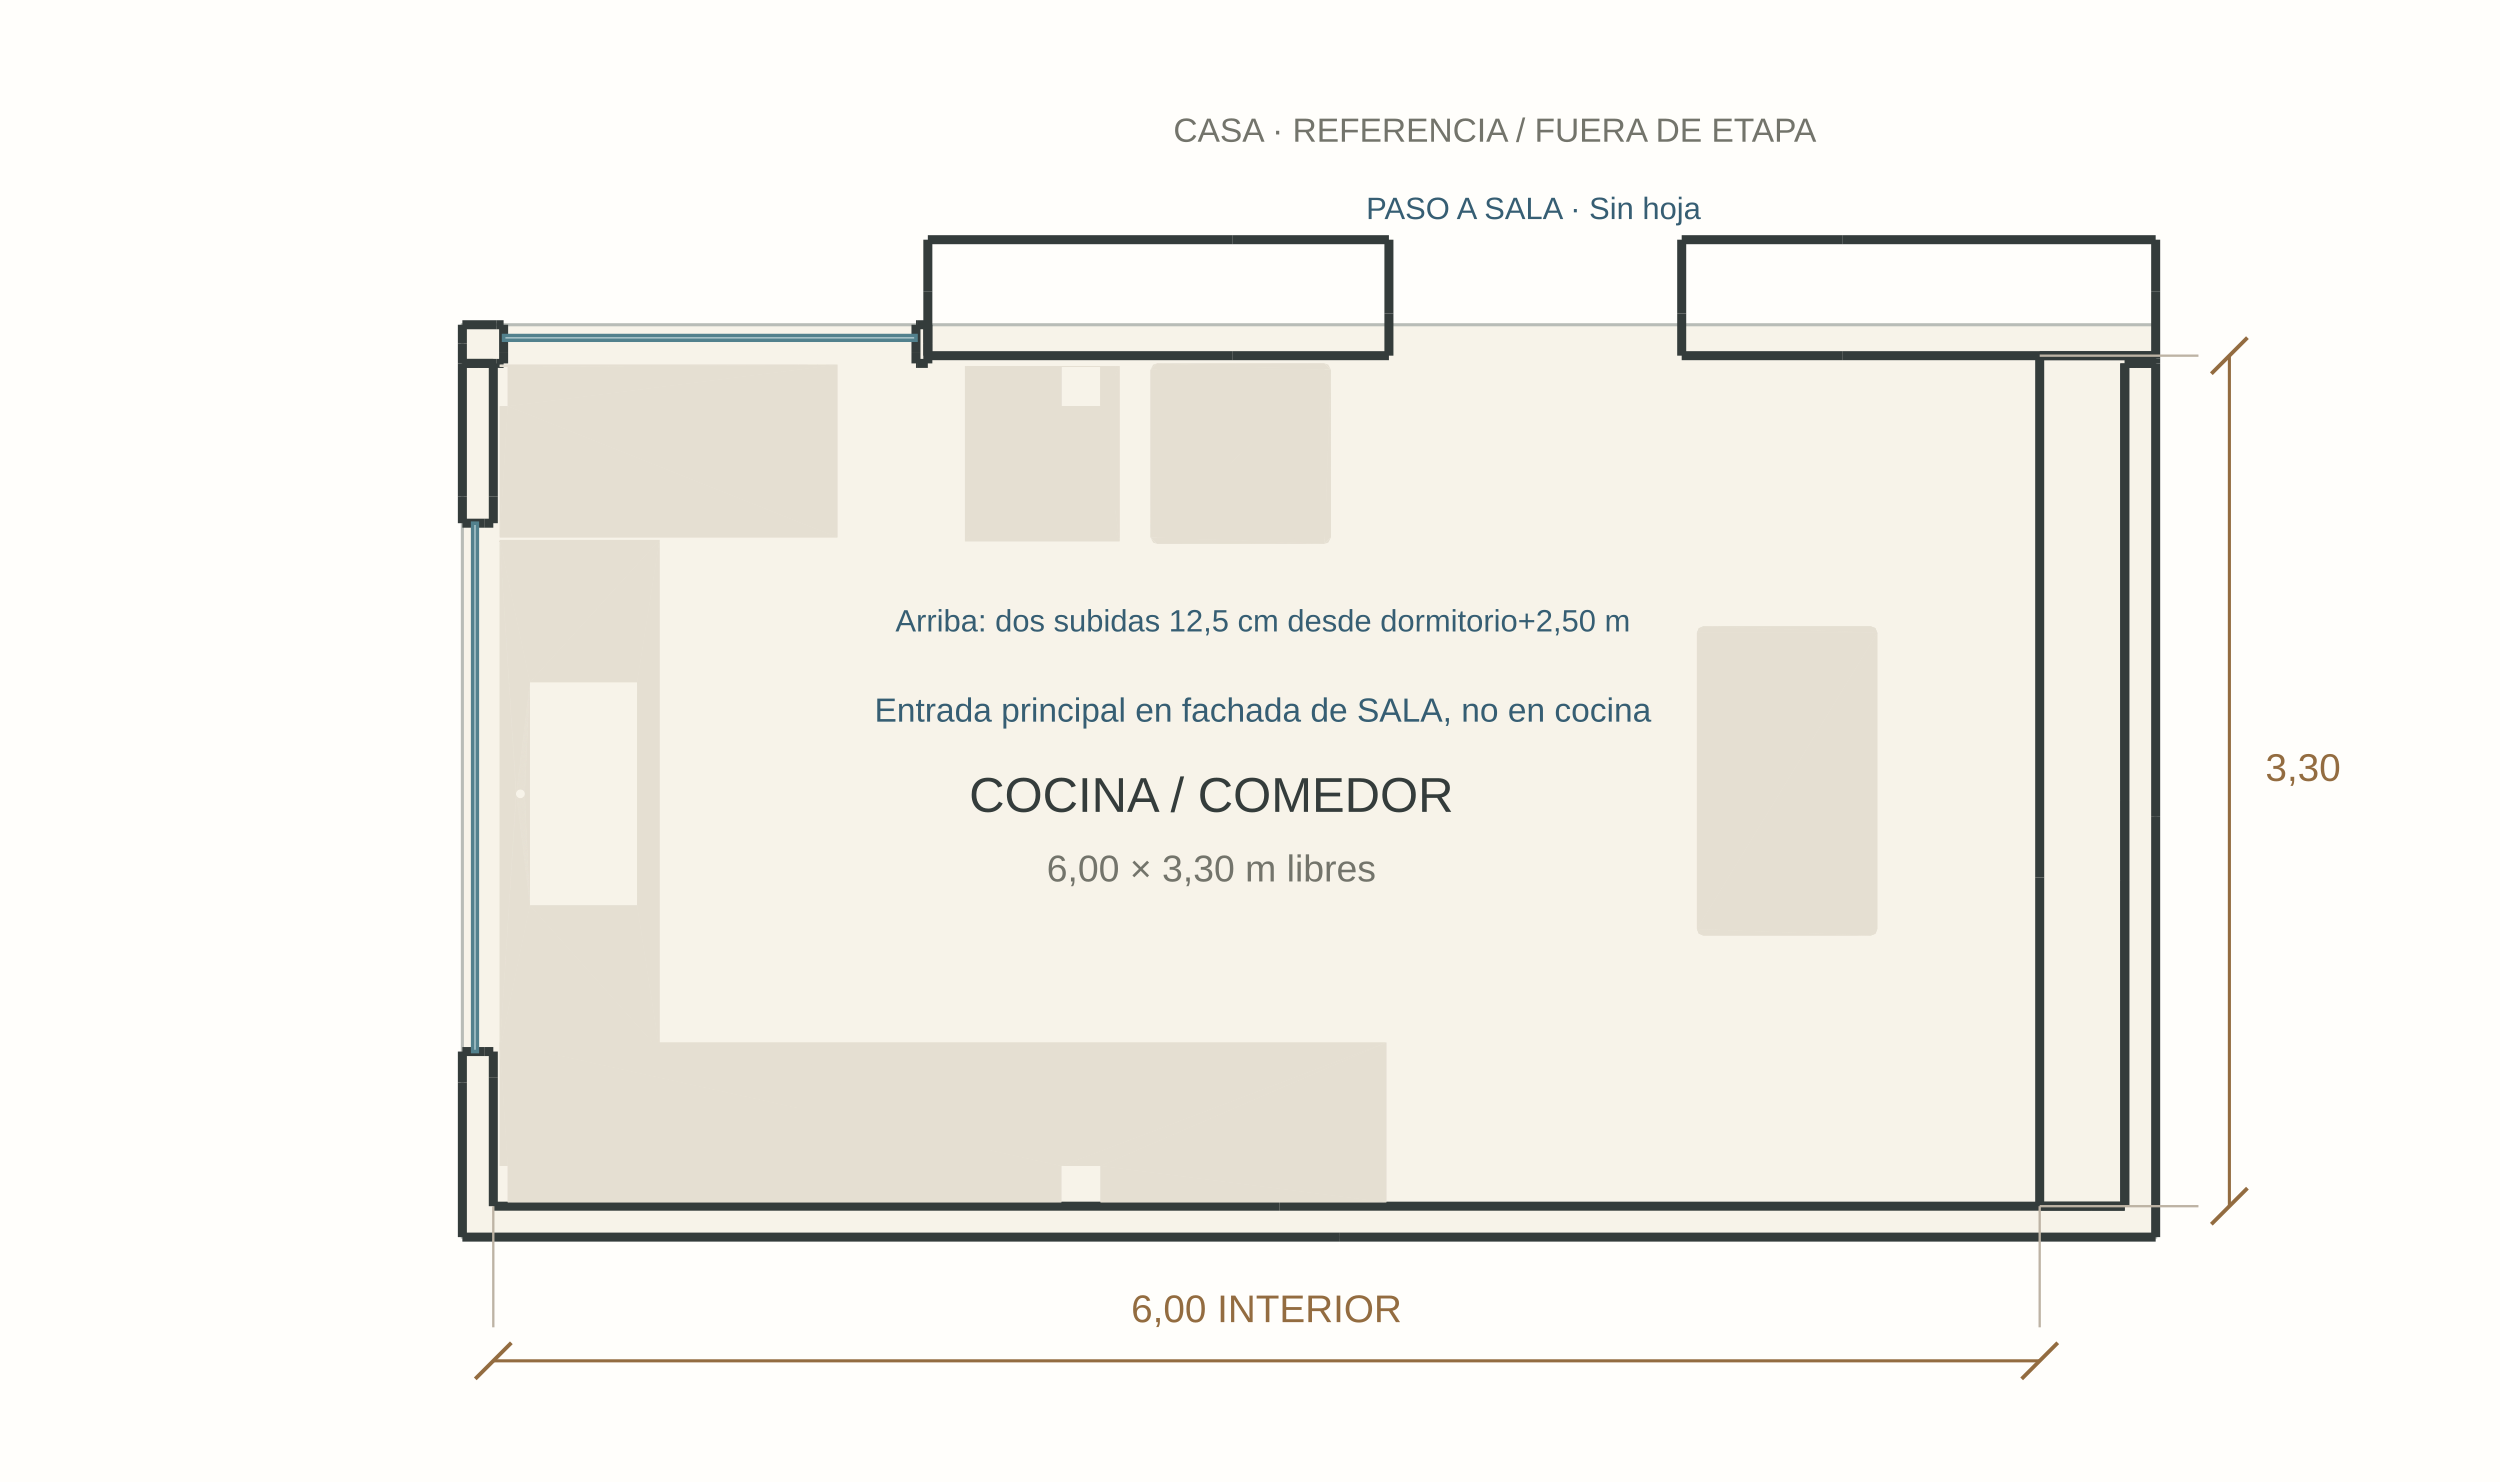
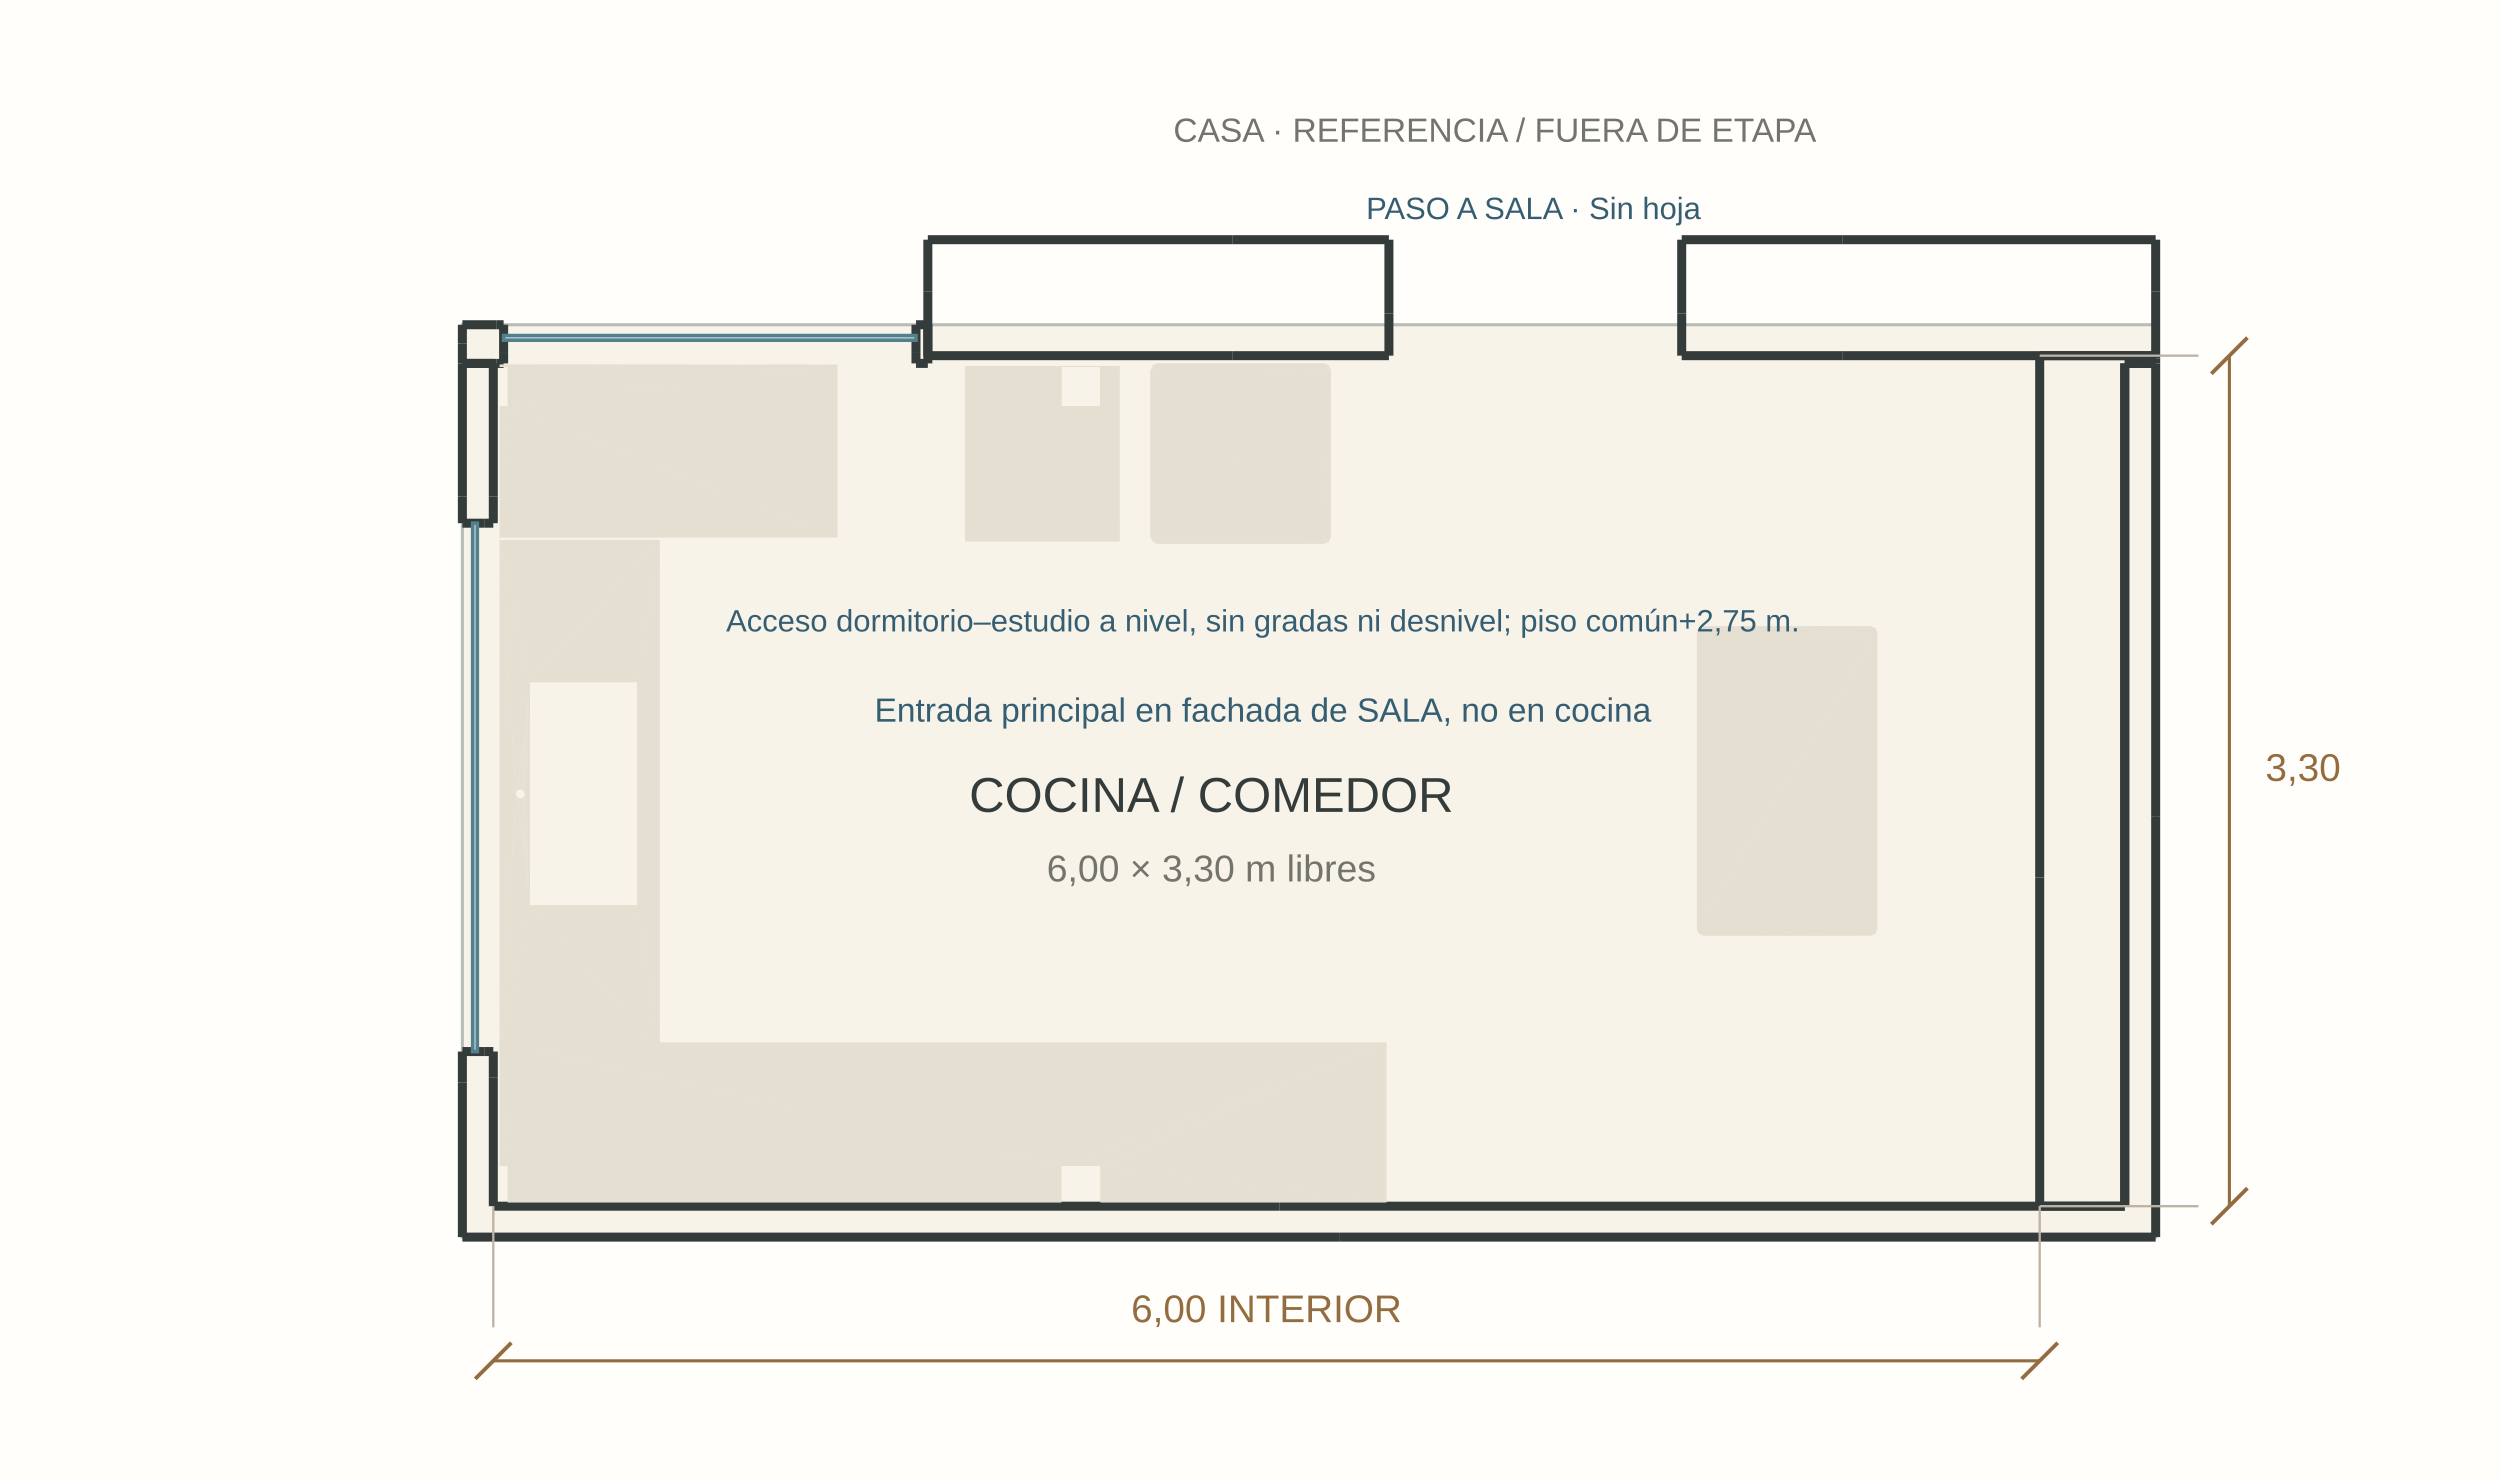
<svg xmlns="http://www.w3.org/2000/svg" viewBox="0 0 776.0 460.0" role="img" aria-label="Ubicación de puertas · No confundir entrada y acceso al estudio">
  <rect width="100%" height="100%" fill="#fffefb" />
  <polygon points="143.52,384.0 669.12,384.0 669.12,100.8 143.52,100.8" fill="#f7f3e9" stroke="#b8bcb7" stroke-width="0.96" />
  <polyline points="143.52,154.161 143.52,112.8" fill="none" stroke="#343c3b" stroke-width="2.8" />
  <polyline points="143.52,162.4 143.52,154.161" fill="none" stroke="#343c3b" stroke-width="2.8" />
  <polyline points="143.52,335.968 143.52,326.4" fill="none" stroke="#343c3b" stroke-width="2.8" />
  <polyline points="143.52,384.0 143.52,335.968" fill="none" stroke="#343c3b" stroke-width="2.8" />
  <polyline points="153.12,112.8 148.495,112.8" fill="none" stroke="#343c3b" stroke-width="2.8" />
  <polyline points="148.495,112.8 143.52,112.8" fill="none" stroke="#343c3b" stroke-width="2.8" />
  <polyline points="669.12,384.0 415.904,384.0" fill="none" stroke="#343c3b" stroke-width="2.8" />
  <polyline points="415.904,384.0 143.52,384.0" fill="none" stroke="#343c3b" stroke-width="2.8" />
  <polyline points="150.296,162.4 143.52,162.4" fill="none" stroke="#343c3b" stroke-width="2.8" />
  <polyline points="153.12,162.4 150.296,162.4" fill="none" stroke="#343c3b" stroke-width="2.8" />
  <polyline points="150.296,326.4 143.52,326.4" fill="none" stroke="#343c3b" stroke-width="2.8" />
  <polyline points="153.12,326.4 150.296,326.4" fill="none" stroke="#343c3b" stroke-width="2.8" />
  <polyline points="153.12,154.161 153.12,112.8" fill="none" stroke="#343c3b" stroke-width="2.8" />
  <polyline points="153.12,162.4 153.12,154.161" fill="none" stroke="#343c3b" stroke-width="2.8" />
  <polyline points="153.12,334.373 153.12,326.4" fill="none" stroke="#343c3b" stroke-width="2.8" />
  <polyline points="153.12,374.4 153.12,334.373" fill="none" stroke="#343c3b" stroke-width="2.8" />
  <polyline points="153.12,374.4 397.086,374.4" fill="none" stroke="#343c3b" stroke-width="2.8" />
  <polyline points="659.52,374.4 397.086,374.4" fill="none" stroke="#343c3b" stroke-width="2.8" />
  <polyline points="659.52,374.4 659.52,248.37" fill="none" stroke="#343c3b" stroke-width="2.8" />
  <polyline points="659.52,248.37 659.52,112.8" fill="none" stroke="#343c3b" stroke-width="2.8" />
  <polyline points="669.12,112.8 664.495,112.8" fill="none" stroke="#343c3b" stroke-width="2.8" />
  <polyline points="664.495,112.8 659.52,112.8" fill="none" stroke="#343c3b" stroke-width="2.8" />
  <polyline points="669.12,384.0 669.12,253.345" fill="none" stroke="#343c3b" stroke-width="2.8" />
  <polyline points="669.12,253.345 669.12,112.8" fill="none" stroke="#343c3b" stroke-width="2.8" />
  <polyline points="288.0,90.4 288.0,74.4" fill="none" stroke="#343c3b" stroke-width="2.8" />
  <polyline points="288.0,110.4 288.0,90.4" fill="none" stroke="#343c3b" stroke-width="2.8" />
  <polyline points="382.656,110.4 288.0,110.4" fill="none" stroke="#343c3b" stroke-width="2.8" />
  <polyline points="431.12,110.4 382.656,110.4" fill="none" stroke="#343c3b" stroke-width="2.8" />
  <polyline points="571.818,110.4 522.0,110.4" fill="none" stroke="#343c3b" stroke-width="2.8" />
  <polyline points="669.12,110.4 571.818,110.4" fill="none" stroke="#343c3b" stroke-width="2.8" />
  <polyline points="382.656,74.4 288.0,74.4" fill="none" stroke="#343c3b" stroke-width="2.8" />
  <polyline points="431.12,74.4 382.656,74.4" fill="none" stroke="#343c3b" stroke-width="2.8" />
  <polyline points="571.818,74.4 522.0,74.4" fill="none" stroke="#343c3b" stroke-width="2.8" />
  <polyline points="669.12,74.4 571.818,74.4" fill="none" stroke="#343c3b" stroke-width="2.8" />
  <polyline points="669.12,90.4 669.12,74.4" fill="none" stroke="#343c3b" stroke-width="2.8" />
  <polyline points="669.12,110.4 669.12,90.4" fill="none" stroke="#343c3b" stroke-width="2.8" />
  <polyline points="522.0,110.4 522.0,97.352" fill="none" stroke="#343c3b" stroke-width="2.8" />
  <polyline points="522.0,97.352 522.0,74.4" fill="none" stroke="#343c3b" stroke-width="2.8" />
  <polyline points="431.12,110.4 431.12,97.352" fill="none" stroke="#343c3b" stroke-width="2.8" />
  <polyline points="431.12,97.352 431.12,74.4" fill="none" stroke="#343c3b" stroke-width="2.8" />
  <polyline points="143.52,106.581 143.52,100.8" fill="none" stroke="#343c3b" stroke-width="2.8" />
  <polyline points="143.52,112.8 143.52,106.581" fill="none" stroke="#343c3b" stroke-width="2.8" />
  <polyline points="154.194,112.8 156.32,112.8" fill="none" stroke="#343c3b" stroke-width="2.8" />
  <polyline points="154.194,112.8 143.52,112.8" fill="none" stroke="#343c3b" stroke-width="2.8" />
  <polyline points="284.931,112.8 284.32,112.8" fill="none" stroke="#343c3b" stroke-width="2.8" />
  <polyline points="288.0,112.8 284.931,112.8" fill="none" stroke="#343c3b" stroke-width="2.8" />
  <polyline points="156.32,100.8 154.194,100.8" fill="none" stroke="#343c3b" stroke-width="2.8" />
  <polyline points="154.194,100.8 143.52,100.8" fill="none" stroke="#343c3b" stroke-width="2.8" />
  <polyline points="284.931,100.8 284.32,100.8" fill="none" stroke="#343c3b" stroke-width="2.8" />
  <polyline points="288.0,100.8 284.931,100.8" fill="none" stroke="#343c3b" stroke-width="2.8" />
  <polyline points="288.0,106.581 288.0,100.8" fill="none" stroke="#343c3b" stroke-width="2.8" />
  <polyline points="288.0,112.8 288.0,106.581" fill="none" stroke="#343c3b" stroke-width="2.8" />
  <polyline points="284.32,109.271 284.32,100.8" fill="none" stroke="#343c3b" stroke-width="2.8" />
  <polyline points="284.32,112.8 284.32,109.271" fill="none" stroke="#343c3b" stroke-width="2.8" />
  <polyline points="156.32,109.271 156.32,100.8" fill="none" stroke="#343c3b" stroke-width="2.8" />
  <polyline points="156.32,112.8 156.32,109.271" fill="none" stroke="#343c3b" stroke-width="2.8" />
  <polyline points="659.52,374.4 649.32,374.4" fill="none" stroke="#343c3b" stroke-width="2.8" />
  <polyline points="649.32,374.4 633.12,374.4" fill="none" stroke="#343c3b" stroke-width="2.8" />
  <polyline points="659.52,374.4 659.52,273.327" fill="none" stroke="#343c3b" stroke-width="2.8" />
  <polyline points="659.52,273.327 659.52,112.8" fill="none" stroke="#343c3b" stroke-width="2.8" />
  <polyline points="663.229,112.8 659.52,112.8" fill="none" stroke="#343c3b" stroke-width="2.8" />
  <polyline points="669.12,112.8 663.229,112.8" fill="none" stroke="#343c3b" stroke-width="2.8" />
  <polyline points="669.12,111.327 669.12,110.4" fill="none" stroke="#343c3b" stroke-width="2.8" />
  <polyline points="669.12,112.8 669.12,111.327" fill="none" stroke="#343c3b" stroke-width="2.8" />
  <polyline points="669.12,110.4 655.211,110.4" fill="none" stroke="#343c3b" stroke-width="2.8" />
  <polyline points="655.211,110.4 633.12,110.4" fill="none" stroke="#343c3b" stroke-width="2.8" />
  <polyline points="633.12,110.4 633.12,272.4" fill="none" stroke="#343c3b" stroke-width="2.8" />
  <polyline points="633.12,374.4 633.12,272.4" fill="none" stroke="#343c3b" stroke-width="2.8" />
  <polygon points="341.6,361.92 430.32,323.6 430.32,373.2" fill="#e5dfd2" stroke="none" stroke-width="0.64" data-plan-furniture="true" />
  <polygon points="341.6,361.92 430.32,373.2 341.6,373.2" fill="#e5dfd2" stroke="none" stroke-width="0.64" data-plan-furniture="true" />
  <polygon points="329.44,361.92 430.32,323.6 341.6,361.92" fill="#e5dfd2" stroke="none" stroke-width="0.64" data-plan-furniture="true" />
  <polygon points="157.6,373.2 329.44,361.92 329.44,373.2" fill="#e5dfd2" stroke="none" stroke-width="0.64" data-plan-furniture="true" />
  <polygon points="157.6,361.92 329.44,361.92 157.6,373.2" fill="#e5dfd2" stroke="none" stroke-width="0.64" data-plan-furniture="true" />
  <polygon points="155.12,323.6 157.6,361.92 155.12,361.92" fill="#e5dfd2" stroke="none" stroke-width="0.64" data-plan-furniture="true" />
  <polygon points="155.12,323.6 329.44,361.92 157.6,361.92" fill="#e5dfd2" stroke="none" stroke-width="0.64" data-plan-furniture="true" />
  <polygon points="155.12,323.6 430.32,323.6 329.44,361.92" fill="#e5dfd2" stroke="none" stroke-width="0.64" data-plan-furniture="true" />
  <polygon points="155.12,323.6 155.12,361.92 157.6,361.92" fill="#e5dfd2" stroke="none" stroke-width="0.64" data-plan-furniture="true" />
  <polygon points="329.44,373.2 157.6,361.92 157.6,373.2" fill="#e5dfd2" stroke="none" stroke-width="0.64" data-plan-furniture="true" />
  <polygon points="329.44,361.92 155.12,323.6 157.6,361.92" fill="#e5dfd2" stroke="none" stroke-width="0.64" data-plan-furniture="true" />
  <polygon points="329.44,361.92 157.6,361.92 329.44,373.2" fill="#e5dfd2" stroke="none" stroke-width="0.64" data-plan-furniture="true" />
  <polygon points="430.32,373.2 341.6,361.92 341.6,373.2" fill="#e5dfd2" stroke="none" stroke-width="0.64" data-plan-furniture="true" />
  <polygon points="430.32,323.6 329.44,361.92 341.6,361.92" fill="#e5dfd2" stroke="none" stroke-width="0.64" data-plan-furniture="true" />
  <polygon points="430.32,323.6 341.6,361.92 430.32,373.2" fill="#e5dfd2" stroke="none" stroke-width="0.64" data-plan-furniture="true" />
  <polygon points="430.32,323.6 155.12,323.6 329.44,361.92" fill="#e5dfd2" stroke="none" stroke-width="0.64" data-plan-furniture="true" />
  <polygon points="204.72,326.0 164.48,281.04 155.12,326.0" fill="#e5dfd2" stroke="none" stroke-width="0.64" data-plan-furniture="true" />
  <polygon points="160.624,247.472 160.448,247.296 164.48,281.04" fill="#e5dfd2" stroke="none" stroke-width="0.64" data-plan-furniture="true" />
  <polygon points="160.304,247.104 155.12,326.0 164.48,281.04" fill="#e5dfd2" stroke="none" stroke-width="0.64" data-plan-furniture="true" />
  <polygon points="160.304,247.104 164.48,281.04 160.448,247.296" fill="#e5dfd2" stroke="none" stroke-width="0.64" data-plan-furniture="true" />
  <polygon points="160.824,247.616 160.624,247.472 164.48,281.04" fill="#e5dfd2" stroke="none" stroke-width="0.64" data-plan-furniture="true" />
  <polygon points="160.208,246.88 155.12,326.0 160.304,247.104" fill="#e5dfd2" stroke="none" stroke-width="0.64" data-plan-furniture="true" />
  <polygon points="161.04,247.712 160.824,247.616 164.48,281.04" fill="#e5dfd2" stroke="none" stroke-width="0.64" data-plan-furniture="true" />
  <polygon points="160.144,246.64 155.12,326.0 160.208,246.88" fill="#e5dfd2" stroke="none" stroke-width="0.64" data-plan-furniture="true" />
  <polygon points="161.28,247.776 161.04,247.712 164.48,281.04" fill="#e5dfd2" stroke="none" stroke-width="0.64" data-plan-furniture="true" />
  <polygon points="161.52,247.8 161.28,247.776 164.48,281.04" fill="#e5dfd2" stroke="none" stroke-width="0.64" data-plan-furniture="true" />
  <polygon points="161.76,247.776 161.52,247.8 164.48,281.04" fill="#e5dfd2" stroke="none" stroke-width="0.64" data-plan-furniture="true" />
  <polygon points="162.0,247.712 161.76,247.776 164.48,281.04" fill="#e5dfd2" stroke="none" stroke-width="0.64" data-plan-furniture="true" />
  <polygon points="162.216,247.616 162.0,247.712 164.48,281.04" fill="#e5dfd2" stroke="none" stroke-width="0.64" data-plan-furniture="true" />
  <polygon points="162.416,247.472 162.216,247.616 164.48,281.04" fill="#e5dfd2" stroke="none" stroke-width="0.64" data-plan-furniture="true" />
  <polygon points="162.592,247.296 162.416,247.472 164.48,281.04" fill="#e5dfd2" stroke="none" stroke-width="0.64" data-plan-furniture="true" />
  <polygon points="197.76,281.04 164.48,281.04 204.72,326.0" fill="#e5dfd2" stroke="none" stroke-width="0.64" data-plan-furniture="true" />
  <polygon points="164.48,211.76 160.304,245.704 160.448,245.504" fill="#e5dfd2" stroke="none" stroke-width="0.64" data-plan-furniture="true" />
  <polygon points="164.48,211.76 160.448,245.504 160.624,245.328" fill="#e5dfd2" stroke="none" stroke-width="0.64" data-plan-furniture="true" />
  <polygon points="164.48,211.76 160.624,245.328 160.824,245.184" fill="#e5dfd2" stroke="none" stroke-width="0.64" data-plan-furniture="true" />
  <polygon points="164.48,211.76 160.824,245.184 161.04,245.088" fill="#e5dfd2" stroke="none" stroke-width="0.64" data-plan-furniture="true" />
  <polygon points="164.48,211.76 161.04,245.088 161.28,245.024" fill="#e5dfd2" stroke="none" stroke-width="0.64" data-plan-furniture="true" />
  <polygon points="164.48,211.76 161.28,245.024 161.52,245.0" fill="#e5dfd2" stroke="none" stroke-width="0.64" data-plan-furniture="true" />
  <polygon points="164.48,211.76 161.52,245.0 161.76,245.024" fill="#e5dfd2" stroke="none" stroke-width="0.64" data-plan-furniture="true" />
  <polygon points="164.48,211.76 161.76,245.024 162.0,245.088" fill="#e5dfd2" stroke="none" stroke-width="0.64" data-plan-furniture="true" />
  <polygon points="164.48,211.76 162.0,245.088 162.216,245.184" fill="#e5dfd2" stroke="none" stroke-width="0.64" data-plan-furniture="true" />
  <polygon points="164.48,211.76 162.216,245.184 162.416,245.328" fill="#e5dfd2" stroke="none" stroke-width="0.64" data-plan-furniture="true" />
  <polygon points="164.48,211.76 162.416,245.328 162.592,245.504" fill="#e5dfd2" stroke="none" stroke-width="0.64" data-plan-furniture="true" />
  <polygon points="155.12,167.6 160.304,245.704 164.48,211.76" fill="#e5dfd2" stroke="none" stroke-width="0.64" data-plan-furniture="true" />
  <polygon points="155.12,167.6 160.144,246.16 160.208,245.92" fill="#e5dfd2" stroke="none" stroke-width="0.64" data-plan-furniture="true" />
  <polygon points="155.12,167.6 160.208,245.92 160.304,245.704" fill="#e5dfd2" stroke="none" stroke-width="0.64" data-plan-furniture="true" />
  <polygon points="204.72,167.6 164.48,211.76 197.76,211.76" fill="#e5dfd2" stroke="none" stroke-width="0.64" data-plan-furniture="true" />
  <polygon points="204.72,167.6 155.12,167.6 164.48,211.76" fill="#e5dfd2" stroke="none" stroke-width="0.64" data-plan-furniture="true" />
  <polygon points="155.12,167.6 155.12,326.0 160.12,246.4" fill="#e5dfd2" stroke="none" stroke-width="0.64" data-plan-furniture="true" />
  <polygon points="160.12,246.4 155.12,326.0 160.144,246.64" fill="#e5dfd2" stroke="none" stroke-width="0.64" data-plan-furniture="true" />
  <polygon points="155.12,167.6 160.12,246.4 160.144,246.16" fill="#e5dfd2" stroke="none" stroke-width="0.64" data-plan-furniture="true" />
  <polygon points="204.72,326.0 204.72,167.6 197.76,211.76" fill="#e5dfd2" stroke="none" stroke-width="0.64" data-plan-furniture="true" />
  <polygon points="204.72,326.0 197.76,211.76 197.76,281.04" fill="#e5dfd2" stroke="none" stroke-width="0.64" data-plan-furniture="true" />
  <polygon points="164.48,281.04 164.48,211.76 162.92,246.4" fill="#e5dfd2" stroke="none" stroke-width="0.64" data-plan-furniture="true" />
  <polygon points="162.896,246.16 164.48,211.76 162.832,245.92" fill="#e5dfd2" stroke="none" stroke-width="0.64" data-plan-furniture="true" />
  <polygon points="162.832,245.92 164.48,211.76 162.736,245.704" fill="#e5dfd2" stroke="none" stroke-width="0.64" data-plan-furniture="true" />
  <polygon points="162.736,245.704 164.48,211.76 162.592,245.504" fill="#e5dfd2" stroke="none" stroke-width="0.64" data-plan-furniture="true" />
  <polygon points="164.48,281.04 162.896,246.64 162.832,246.88" fill="#e5dfd2" stroke="none" stroke-width="0.64" data-plan-furniture="true" />
  <polygon points="164.48,281.04 162.832,246.88 162.736,247.104" fill="#e5dfd2" stroke="none" stroke-width="0.64" data-plan-furniture="true" />
  <polygon points="164.48,281.04 162.736,247.104 162.592,247.296" fill="#e5dfd2" stroke="none" stroke-width="0.64" data-plan-furniture="true" />
  <polygon points="164.48,281.04 204.72,326.0 155.12,326.0" fill="#e5dfd2" stroke="none" stroke-width="0.64" data-plan-furniture="true" />
  <polygon points="164.48,281.04 197.76,281.04 204.72,326.0" fill="#e5dfd2" stroke="none" stroke-width="0.64" data-plan-furniture="true" />
  <polygon points="162.416,247.472 162.592,247.296 164.48,281.04" fill="#e5dfd2" stroke="none" stroke-width="0.64" data-plan-furniture="true" />
  <polygon points="162.216,247.616 162.416,247.472 164.48,281.04" fill="#e5dfd2" stroke="none" stroke-width="0.64" data-plan-furniture="true" />
  <polygon points="162.0,247.712 162.216,247.616 164.48,281.04" fill="#e5dfd2" stroke="none" stroke-width="0.64" data-plan-furniture="true" />
  <polygon points="161.76,247.776 162.0,247.712 164.48,281.04" fill="#e5dfd2" stroke="none" stroke-width="0.64" data-plan-furniture="true" />
  <polygon points="161.52,247.8 161.76,247.776 164.48,281.04" fill="#e5dfd2" stroke="none" stroke-width="0.64" data-plan-furniture="true" />
  <polygon points="161.28,247.776 161.52,247.8 164.48,281.04" fill="#e5dfd2" stroke="none" stroke-width="0.64" data-plan-furniture="true" />
  <polygon points="161.04,247.712 161.28,247.776 164.48,281.04" fill="#e5dfd2" stroke="none" stroke-width="0.64" data-plan-furniture="true" />
  <polygon points="160.824,247.616 161.04,247.712 164.48,281.04" fill="#e5dfd2" stroke="none" stroke-width="0.64" data-plan-furniture="true" />
  <polygon points="160.624,247.472 160.824,247.616 164.48,281.04" fill="#e5dfd2" stroke="none" stroke-width="0.64" data-plan-furniture="true" />
  <polygon points="160.448,247.296 160.624,247.472 164.48,281.04" fill="#e5dfd2" stroke="none" stroke-width="0.64" data-plan-furniture="true" />
  <polygon points="160.304,247.104 164.48,281.04 155.12,326.0" fill="#e5dfd2" stroke="none" stroke-width="0.64" data-plan-furniture="true" />
  <polygon points="160.304,247.104 160.448,247.296 164.48,281.04" fill="#e5dfd2" stroke="none" stroke-width="0.64" data-plan-furniture="true" />
  <polygon points="160.208,246.88 160.304,247.104 155.12,326.0" fill="#e5dfd2" stroke="none" stroke-width="0.64" data-plan-furniture="true" />
  <polygon points="160.144,246.64 160.208,246.88 155.12,326.0" fill="#e5dfd2" stroke="none" stroke-width="0.64" data-plan-furniture="true" />
  <polygon points="164.48,211.76 162.592,245.504 162.416,245.328" fill="#e5dfd2" stroke="none" stroke-width="0.64" data-plan-furniture="true" />
  <polygon points="164.48,211.76 162.416,245.328 162.216,245.184" fill="#e5dfd2" stroke="none" stroke-width="0.64" data-plan-furniture="true" />
  <polygon points="164.48,211.76 162.216,245.184 162.0,245.088" fill="#e5dfd2" stroke="none" stroke-width="0.64" data-plan-furniture="true" />
  <polygon points="164.48,211.76 162.0,245.088 161.76,245.024" fill="#e5dfd2" stroke="none" stroke-width="0.64" data-plan-furniture="true" />
  <polygon points="164.48,211.76 161.76,245.024 161.52,245.0" fill="#e5dfd2" stroke="none" stroke-width="0.64" data-plan-furniture="true" />
  <polygon points="164.48,211.76 161.52,245.0 161.28,245.024" fill="#e5dfd2" stroke="none" stroke-width="0.64" data-plan-furniture="true" />
  <polygon points="164.48,211.76 161.28,245.024 161.04,245.088" fill="#e5dfd2" stroke="none" stroke-width="0.64" data-plan-furniture="true" />
  <polygon points="164.48,211.76 161.04,245.088 160.824,245.184" fill="#e5dfd2" stroke="none" stroke-width="0.64" data-plan-furniture="true" />
  <polygon points="164.48,211.76 160.824,245.184 160.624,245.328" fill="#e5dfd2" stroke="none" stroke-width="0.64" data-plan-furniture="true" />
  <polygon points="164.48,211.76 160.624,245.328 160.448,245.504" fill="#e5dfd2" stroke="none" stroke-width="0.64" data-plan-furniture="true" />
  <polygon points="164.48,211.76 160.448,245.504 160.304,245.704" fill="#e5dfd2" stroke="none" stroke-width="0.64" data-plan-furniture="true" />
  <polygon points="164.48,211.76 204.72,167.6 197.76,211.76" fill="#e5dfd2" stroke="none" stroke-width="0.64" data-plan-furniture="true" />
  <polygon points="155.12,167.6 164.48,211.76 160.304,245.704" fill="#e5dfd2" stroke="none" stroke-width="0.64" data-plan-furniture="true" />
  <polygon points="155.12,167.6 160.304,245.704 160.208,245.92" fill="#e5dfd2" stroke="none" stroke-width="0.64" data-plan-furniture="true" />
  <polygon points="155.12,167.6 160.208,245.92 160.144,246.16" fill="#e5dfd2" stroke="none" stroke-width="0.64" data-plan-furniture="true" />
  <polygon points="155.12,167.6 204.72,167.6 164.48,211.76" fill="#e5dfd2" stroke="none" stroke-width="0.64" data-plan-furniture="true" />
  <polygon points="155.12,326.0 155.12,167.6 160.12,246.4" fill="#e5dfd2" stroke="none" stroke-width="0.64" data-plan-furniture="true" />
  <polygon points="160.12,246.4 155.12,167.6 160.144,246.16" fill="#e5dfd2" stroke="none" stroke-width="0.64" data-plan-furniture="true" />
  <polygon points="155.12,326.0 160.12,246.4 160.144,246.64" fill="#e5dfd2" stroke="none" stroke-width="0.64" data-plan-furniture="true" />
  <polygon points="204.72,167.6 204.72,326.0 197.76,281.04" fill="#e5dfd2" stroke="none" stroke-width="0.64" data-plan-furniture="true" />
  <polygon points="204.72,167.6 197.76,281.04 197.76,211.76" fill="#e5dfd2" stroke="none" stroke-width="0.64" data-plan-furniture="true" />
  <polygon points="164.48,211.76 164.48,281.04 162.92,246.4" fill="#e5dfd2" stroke="none" stroke-width="0.64" data-plan-furniture="true" />
  <polygon points="162.896,246.64 164.48,281.04 162.832,246.88" fill="#e5dfd2" stroke="none" stroke-width="0.64" data-plan-furniture="true" />
  <polygon points="162.832,246.88 164.48,281.04 162.736,247.104" fill="#e5dfd2" stroke="none" stroke-width="0.64" data-plan-furniture="true" />
  <polygon points="162.736,247.104 164.48,281.04 162.592,247.296" fill="#e5dfd2" stroke="none" stroke-width="0.64" data-plan-furniture="true" />
  <polygon points="164.48,211.76 162.896,246.16 162.832,245.92" fill="#e5dfd2" stroke="none" stroke-width="0.64" data-plan-furniture="true" />
  <polygon points="164.48,211.76 162.832,245.92 162.736,245.704" fill="#e5dfd2" stroke="none" stroke-width="0.64" data-plan-furniture="true" />
  <polygon points="164.48,211.76 162.736,245.704 162.592,245.504" fill="#e5dfd2" stroke="none" stroke-width="0.64" data-plan-furniture="true" />
  <polygon points="157.6,126.08 259.92,113.2 259.92,166.8" fill="#e5dfd2" stroke="none" stroke-width="0.64" data-plan-furniture="true" />
  <polygon points="157.6,126.08 259.92,166.8 155.12,166.8" fill="#e5dfd2" stroke="none" stroke-width="0.64" data-plan-furniture="true" />
  <polygon points="155.12,126.08 157.6,126.08 155.12,166.8" fill="#e5dfd2" stroke="none" stroke-width="0.64" data-plan-furniture="true" />
  <polygon points="157.6,113.92 259.92,113.2 157.6,126.08" fill="#e5dfd2" stroke="none" stroke-width="0.64" data-plan-furniture="true" />
  <polygon points="155.12,113.2 157.6,113.92 155.12,113.92" fill="#e5dfd2" stroke="none" stroke-width="0.64" data-plan-furniture="true" />
  <polygon points="155.12,113.2 259.92,113.2 157.6,113.92" fill="#e5dfd2" stroke="none" stroke-width="0.64" data-plan-furniture="true" />
  <polygon points="157.6,126.08 155.12,126.08 155.12,166.8" fill="#e5dfd2" stroke="none" stroke-width="0.64" data-plan-furniture="true" />
  <polygon points="157.6,113.92 155.12,113.2 155.12,113.92" fill="#e5dfd2" stroke="none" stroke-width="0.64" data-plan-furniture="true" />
  <polygon points="259.92,166.8 157.6,126.08 155.12,166.8" fill="#e5dfd2" stroke="none" stroke-width="0.64" data-plan-furniture="true" />
  <polygon points="259.92,113.2 157.6,113.92 157.6,126.08" fill="#e5dfd2" stroke="none" stroke-width="0.64" data-plan-furniture="true" />
  <polygon points="259.92,113.2 157.6,126.08 259.92,166.8" fill="#e5dfd2" stroke="none" stroke-width="0.64" data-plan-furniture="true" />
  <polygon points="259.92,113.2 155.12,113.2 157.6,113.92" fill="#e5dfd2" stroke="none" stroke-width="0.64" data-plan-furniture="true" />
  <polygon points="357.944,168.416 357.12,166.8 359.12,168.8" fill="#e5dfd2" stroke="none" stroke-width="0.64" data-plan-furniture="true" />
  <polygon points="357.12,166.8 411.12,168.8 359.12,168.8" fill="#e5dfd2" stroke="none" stroke-width="0.64" data-plan-furniture="true" />
  <polygon points="357.944,113.184 359.12,112.8 357.12,114.8" fill="#e5dfd2" stroke="none" stroke-width="0.64" data-plan-furniture="true" />
  <polygon points="411.12,168.8 413.12,166.8 412.296,168.416" fill="#e5dfd2" stroke="none" stroke-width="0.64" data-plan-furniture="true" />
  <polygon points="357.12,114.8 413.12,114.8 357.12,166.8" fill="#e5dfd2" stroke="none" stroke-width="0.64" data-plan-furniture="true" />
  <polygon points="357.12,166.8 413.12,114.8 411.12,168.8" fill="#e5dfd2" stroke="none" stroke-width="0.64" data-plan-furniture="true" />
  <polygon points="359.12,112.8 413.12,114.8 357.12,114.8" fill="#e5dfd2" stroke="none" stroke-width="0.64" data-plan-furniture="true" />
  <polygon points="411.12,168.8 413.12,114.8 413.12,166.8" fill="#e5dfd2" stroke="none" stroke-width="0.64" data-plan-furniture="true" />
  <polygon points="359.12,112.8 411.12,112.8 413.12,114.8" fill="#e5dfd2" stroke="none" stroke-width="0.64" data-plan-furniture="true" />
  <polygon points="411.12,112.8 412.296,113.184 413.12,114.8" fill="#e5dfd2" stroke="none" stroke-width="0.64" data-plan-furniture="true" />
  <polygon points="413.024,166.8 413.12,114.8 413.024,114.8" fill="#e5dfd2" stroke="none" stroke-width="0.64" data-plan-furniture="true" />
  <polygon points="413.024,166.8 413.12,166.8 413.12,114.8" fill="#e5dfd2" stroke="none" stroke-width="0.64" data-plan-furniture="true" />
  <polygon points="411.12,168.704 359.12,168.704 359.12,168.8" fill="#e5dfd2" stroke="none" stroke-width="0.64" data-plan-furniture="true" />
  <polygon points="411.12,168.8 411.12,168.704 359.12,168.8" fill="#e5dfd2" stroke="none" stroke-width="0.64" data-plan-furniture="true" />
  <polygon points="357.12,166.8 357.216,166.8 357.216,114.8" fill="#e5dfd2" stroke="none" stroke-width="0.64" data-plan-furniture="true" />
  <polygon points="357.12,166.8 357.216,114.8 357.12,114.8" fill="#e5dfd2" stroke="none" stroke-width="0.64" data-plan-furniture="true" />
  <polygon points="411.12,112.8 359.12,112.8 359.12,112.896" fill="#e5dfd2" stroke="none" stroke-width="0.64" data-plan-furniture="true" />
  <polygon points="411.12,112.896 411.12,112.8 359.12,112.896" fill="#e5dfd2" stroke="none" stroke-width="0.64" data-plan-furniture="true" />
  <polygon points="412.736,166.8 413.024,166.8 413.024,114.8" fill="#e5dfd2" stroke="none" stroke-width="0.64" data-plan-furniture="true" />
  <polygon points="412.736,166.8 413.024,114.8 412.736,114.8" fill="#e5dfd2" stroke="none" stroke-width="0.64" data-plan-furniture="true" />
  <polygon points="411.12,168.704 411.12,168.416 359.12,168.416" fill="#e5dfd2" stroke="none" stroke-width="0.64" data-plan-furniture="true" />
  <polygon points="411.12,168.704 359.12,168.416 359.12,168.704" fill="#e5dfd2" stroke="none" stroke-width="0.64" data-plan-furniture="true" />
  <polygon points="357.216,166.8 357.504,166.8 357.504,114.8" fill="#e5dfd2" stroke="none" stroke-width="0.64" data-plan-furniture="true" />
  <polygon points="357.216,166.8 357.504,114.8 357.216,114.8" fill="#e5dfd2" stroke="none" stroke-width="0.64" data-plan-furniture="true" />
  <polygon points="411.12,113.184 411.12,112.896 359.12,112.896" fill="#e5dfd2" stroke="none" stroke-width="0.64" data-plan-furniture="true" />
  <polygon points="411.12,113.184 359.12,112.896 359.12,113.184" fill="#e5dfd2" stroke="none" stroke-width="0.64" data-plan-furniture="true" />
  <polygon points="412.736,114.8 412.296,114.8 412.296,166.8" fill="#e5dfd2" stroke="none" stroke-width="0.64" data-plan-furniture="true" />
  <polygon points="412.736,114.8 412.296,166.8 412.736,166.8" fill="#e5dfd2" stroke="none" stroke-width="0.64" data-plan-furniture="true" />
  <polygon points="411.12,168.416 411.12,167.976 359.12,167.976" fill="#e5dfd2" stroke="none" stroke-width="0.64" data-plan-furniture="true" />
  <polygon points="411.12,168.416 359.12,167.976 359.12,168.416" fill="#e5dfd2" stroke="none" stroke-width="0.64" data-plan-furniture="true" />
  <polygon points="357.504,166.8 357.944,114.8 357.504,114.8" fill="#e5dfd2" stroke="none" stroke-width="0.64" data-plan-furniture="true" />
  <polygon points="357.504,166.8 357.944,166.8 357.944,114.8" fill="#e5dfd2" stroke="none" stroke-width="0.64" data-plan-furniture="true" />
  <polygon points="359.12,113.184 411.12,113.624 411.12,113.184" fill="#e5dfd2" stroke="none" stroke-width="0.64" data-plan-furniture="true" />
  <polygon points="359.12,113.184 359.12,113.624 411.12,113.624" fill="#e5dfd2" stroke="none" stroke-width="0.64" data-plan-furniture="true" />
  <polygon points="412.296,114.8 411.736,114.8 411.736,166.8" fill="#e5dfd2" stroke="none" stroke-width="0.64" data-plan-furniture="true" />
  <polygon points="412.296,114.8 411.736,166.8 412.296,166.8" fill="#e5dfd2" stroke="none" stroke-width="0.64" data-plan-furniture="true" />
  <polygon points="359.12,167.416 411.12,167.976 411.12,167.416" fill="#e5dfd2" stroke="none" stroke-width="0.64" data-plan-furniture="true" />
  <polygon points="359.12,167.416 359.12,167.976 411.12,167.976" fill="#e5dfd2" stroke="none" stroke-width="0.64" data-plan-furniture="true" />
  <polygon points="358.504,114.8 357.944,114.8 357.944,166.8" fill="#e5dfd2" stroke="none" stroke-width="0.64" data-plan-furniture="true" />
  <polygon points="358.504,114.8 357.944,166.8 358.504,166.8" fill="#e5dfd2" stroke="none" stroke-width="0.64" data-plan-furniture="true" />
  <polygon points="359.12,113.624 411.12,114.184 411.12,113.624" fill="#e5dfd2" stroke="none" stroke-width="0.64" data-plan-furniture="true" />
  <polygon points="359.12,113.624 359.12,114.184 411.12,114.184" fill="#e5dfd2" stroke="none" stroke-width="0.64" data-plan-furniture="true" />
  <polygon points="411.736,114.8 411.12,114.8 411.12,166.8" fill="#e5dfd2" stroke="none" stroke-width="0.64" data-plan-furniture="true" />
  <polygon points="411.736,114.8 411.12,166.8 411.736,166.8" fill="#e5dfd2" stroke="none" stroke-width="0.64" data-plan-furniture="true" />
  <polygon points="359.12,166.8 411.12,167.416 411.12,166.8" fill="#e5dfd2" stroke="none" stroke-width="0.64" data-plan-furniture="true" />
  <polygon points="359.12,166.8 359.12,167.416 411.12,167.416" fill="#e5dfd2" stroke="none" stroke-width="0.64" data-plan-furniture="true" />
  <polygon points="359.12,114.8 358.504,166.8 359.12,166.8" fill="#e5dfd2" stroke="none" stroke-width="0.64" data-plan-furniture="true" />
  <polygon points="359.12,114.8 358.504,114.8 358.504,166.8" fill="#e5dfd2" stroke="none" stroke-width="0.64" data-plan-furniture="true" />
  <polygon points="359.12,114.184 411.12,114.8 411.12,114.184" fill="#e5dfd2" stroke="none" stroke-width="0.64" data-plan-furniture="true" />
  <polygon points="359.12,114.184 359.12,114.8 411.12,114.8" fill="#e5dfd2" stroke="none" stroke-width="0.64" data-plan-furniture="true" />
  <polygon points="411.12,114.8 359.12,166.8 411.12,166.8" fill="#e5dfd2" stroke="none" stroke-width="0.64" data-plan-furniture="true" />
  <polygon points="411.12,114.8 359.12,114.8 359.12,166.8" fill="#e5dfd2" stroke="none" stroke-width="0.64" data-plan-furniture="true" />
  <polygon points="346.08,113.6 346.08,166.56 341.6,126.08" fill="#e5dfd2" stroke="none" stroke-width="0.64" data-plan-furniture="true" />
  <polygon points="329.44,126.08 346.08,166.56 300.96,166.56" fill="#e5dfd2" stroke="none" stroke-width="0.64" data-plan-furniture="true" />
  <polygon points="329.44,126.08 341.6,126.08 346.08,166.56" fill="#e5dfd2" stroke="none" stroke-width="0.64" data-plan-furniture="true" />
  <polygon points="341.6,113.92 346.08,113.6 341.6,126.08" fill="#e5dfd2" stroke="none" stroke-width="0.64" data-plan-furniture="true" />
  <polygon points="300.96,113.6 329.44,113.92 329.44,126.08" fill="#e5dfd2" stroke="none" stroke-width="0.64" data-plan-furniture="true" />
  <polygon points="300.96,113.6 329.44,126.08 300.96,166.56" fill="#e5dfd2" stroke="none" stroke-width="0.64" data-plan-furniture="true" />
  <polygon points="300.96,113.6 346.08,113.6 341.6,113.92" fill="#e5dfd2" stroke="none" stroke-width="0.64" data-plan-furniture="true" />
  <polygon points="300.96,113.6 341.6,113.92 329.44,113.92" fill="#e5dfd2" stroke="none" stroke-width="0.64" data-plan-furniture="true" />
  <polygon points="329.44,126.08 299.52,113.6 299.52,168.0" fill="#e5dfd2" stroke="none" stroke-width="0.64" data-plan-furniture="true" />
  <polygon points="329.44,126.08 299.52,168.0 347.52,168.0" fill="#e5dfd2" stroke="none" stroke-width="0.64" data-plan-furniture="true" />
  <polygon points="329.44,113.92 299.52,113.6 329.44,126.08" fill="#e5dfd2" stroke="none" stroke-width="0.64" data-plan-furniture="true" />
  <polygon points="341.6,126.08 329.44,126.08 347.52,168.0" fill="#e5dfd2" stroke="none" stroke-width="0.64" data-plan-furniture="true" />
  <polygon points="347.52,113.6 341.6,113.92 341.6,126.08" fill="#e5dfd2" stroke="none" stroke-width="0.64" data-plan-furniture="true" />
  <polygon points="347.52,113.6 341.6,126.08 347.52,168.0" fill="#e5dfd2" stroke="none" stroke-width="0.64" data-plan-furniture="true" />
  <polygon points="347.52,113.6 299.52,113.6 329.44,113.92" fill="#e5dfd2" stroke="none" stroke-width="0.64" data-plan-furniture="true" />
  <polygon points="347.52,113.6 329.44,113.92 341.6,113.92" fill="#e5dfd2" stroke="none" stroke-width="0.64" data-plan-furniture="true" />
  <polygon points="329.44,126.08 300.96,113.6 300.96,166.56" fill="#e5dfd2" stroke="none" stroke-width="0.64" data-plan-furniture="true" />
  <polygon points="329.44,126.08 300.96,166.56 346.08,166.56" fill="#e5dfd2" stroke="none" stroke-width="0.64" data-plan-furniture="true" />
  <polygon points="329.44,113.92 300.96,113.6 329.44,126.08" fill="#e5dfd2" stroke="none" stroke-width="0.64" data-plan-furniture="true" />
  <polygon points="341.6,126.08 329.44,126.08 346.08,166.56" fill="#e5dfd2" stroke="none" stroke-width="0.64" data-plan-furniture="true" />
  <polygon points="346.08,113.6 341.6,113.92 341.6,126.08" fill="#e5dfd2" stroke="none" stroke-width="0.64" data-plan-furniture="true" />
  <polygon points="346.08,113.6 341.6,126.08 346.08,166.56" fill="#e5dfd2" stroke="none" stroke-width="0.64" data-plan-furniture="true" />
  <polygon points="346.08,113.6 300.96,113.6 329.44,113.92" fill="#e5dfd2" stroke="none" stroke-width="0.64" data-plan-furniture="true" />
  <polygon points="346.08,113.6 329.44,113.92 341.6,113.92" fill="#e5dfd2" stroke="none" stroke-width="0.64" data-plan-furniture="true" />
  <polygon points="347.52,113.6 347.52,168.0 341.6,126.08" fill="#e5dfd2" stroke="none" stroke-width="0.64" data-plan-furniture="true" />
  <polygon points="341.6,113.92 347.52,113.6 341.6,126.08" fill="#e5dfd2" stroke="none" stroke-width="0.64" data-plan-furniture="true" />
  <polygon points="329.44,126.08 347.52,168.0 299.52,168.0" fill="#e5dfd2" stroke="none" stroke-width="0.64" data-plan-furniture="true" />
  <polygon points="329.44,126.08 341.6,126.08 347.52,168.0" fill="#e5dfd2" stroke="none" stroke-width="0.64" data-plan-furniture="true" />
  <polygon points="299.52,113.6 329.44,113.92 329.44,126.08" fill="#e5dfd2" stroke="none" stroke-width="0.64" data-plan-furniture="true" />
  <polygon points="299.52,113.6 329.44,126.08 299.52,168.0" fill="#e5dfd2" stroke="none" stroke-width="0.64" data-plan-furniture="true" />
  <polygon points="299.52,113.6 347.52,113.6 341.6,113.92" fill="#e5dfd2" stroke="none" stroke-width="0.64" data-plan-furniture="true" />
  <polygon points="299.52,113.6 341.6,113.92 329.44,113.92" fill="#e5dfd2" stroke="none" stroke-width="0.64" data-plan-furniture="true" />
  <polygon points="247.52,327.2 306.72,368.0 247.52,368.0" fill="#e5dfd2" stroke="none" stroke-width="0.64" data-plan-furniture="true" />
  <polygon points="247.52,327.2 306.72,327.2 306.72,368.0" fill="#e5dfd2" stroke="none" stroke-width="0.64" data-plan-furniture="true" />
  <polygon points="306.72,368.0 247.52,327.2 247.52,368.0" fill="#e5dfd2" stroke="none" stroke-width="0.64" data-plan-furniture="true" />
  <polygon points="306.72,327.2 247.52,327.2 306.72,368.0" fill="#e5dfd2" stroke="none" stroke-width="0.64" data-plan-furniture="true" />
  <polygon points="582.72,196.4 580.72,194.4 582.136,194.984" fill="#e5dfd2" stroke="none" stroke-width="0.64" data-plan-furniture="true" />
  <polygon points="582.72,196.4 528.72,194.4 580.72,194.4" fill="#e5dfd2" stroke="none" stroke-width="0.64" data-plan-furniture="true" />
  <polygon points="528.72,194.4 526.72,196.4 527.304,194.984" fill="#e5dfd2" stroke="none" stroke-width="0.64" data-plan-furniture="true" />
  <polygon points="582.72,196.4 526.72,196.4 528.72,194.4" fill="#e5dfd2" stroke="none" stroke-width="0.64" data-plan-furniture="true" />
  <polygon points="582.136,289.816 580.72,290.4 582.72,288.4" fill="#e5dfd2" stroke="none" stroke-width="0.64" data-plan-furniture="true" />
  <polygon points="582.72,288.4 526.72,288.4 582.72,196.4" fill="#e5dfd2" stroke="none" stroke-width="0.64" data-plan-furniture="true" />
  <polygon points="582.72,196.4 526.72,288.4 526.72,196.4" fill="#e5dfd2" stroke="none" stroke-width="0.64" data-plan-furniture="true" />
  <polygon points="580.72,290.4 526.72,288.4 582.72,288.4" fill="#e5dfd2" stroke="none" stroke-width="0.64" data-plan-furniture="true" />
  <polygon points="580.72,290.4 528.72,290.4 526.72,288.4" fill="#e5dfd2" stroke="none" stroke-width="0.64" data-plan-furniture="true" />
  <polygon points="528.72,290.4 527.304,289.816 526.72,288.4" fill="#e5dfd2" stroke="none" stroke-width="0.64" data-plan-furniture="true" />
  <polygon points="580.72,194.4 582.72,196.4 582.136,194.984" fill="#e5dfd2" stroke="none" stroke-width="0.64" data-plan-furniture="true" />
  <polygon points="528.72,194.4 582.72,196.4 580.72,194.4" fill="#e5dfd2" stroke="none" stroke-width="0.64" data-plan-furniture="true" />
  <polygon points="526.72,196.4 528.72,194.4 527.304,194.984" fill="#e5dfd2" stroke="none" stroke-width="0.64" data-plan-furniture="true" />
  <polygon points="526.72,196.4 582.72,196.4 528.72,194.4" fill="#e5dfd2" stroke="none" stroke-width="0.64" data-plan-furniture="true" />
  <polygon points="580.72,290.4 582.136,289.816 582.72,288.4" fill="#e5dfd2" stroke="none" stroke-width="0.64" data-plan-furniture="true" />
  <polygon points="526.72,288.4 582.72,288.4 582.72,196.4" fill="#e5dfd2" stroke="none" stroke-width="0.64" data-plan-furniture="true" />
  <polygon points="526.72,288.4 582.72,196.4 526.72,196.4" fill="#e5dfd2" stroke="none" stroke-width="0.64" data-plan-furniture="true" />
  <polygon points="526.72,288.4 580.72,290.4 582.72,288.4" fill="#e5dfd2" stroke="none" stroke-width="0.64" data-plan-furniture="true" />
  <polygon points="528.72,290.4 580.72,290.4 526.72,288.4" fill="#e5dfd2" stroke="none" stroke-width="0.64" data-plan-furniture="true" />
  <polygon points="527.304,289.816 528.72,290.4 526.72,288.4" fill="#e5dfd2" stroke="none" stroke-width="0.64" data-plan-furniture="true" />
  <polygon points="146.72,326.4 148.16,326.4 148.16,162.4 146.72,162.4" fill="#d4e5e7" stroke="#52818d" stroke-width="1.12" />
  <polygon points="156.32,105.6 284.32,105.6 284.32,104.16 156.32,104.16" fill="#d4e5e7" stroke="#52818d" stroke-width="1.12" />
  <text x="376.0" y="252.0" font-family="Arial,sans-serif" font-size="15.2" fill="#343c3b" text-anchor="middle">COCINA / COMEDOR</text>
  <text x="376.0" y="273.6" font-family="Arial,sans-serif" font-size="11.6" fill="#73746b" text-anchor="middle">6,00 × 3,30 m libres</text>
  <polyline points="153.12,374.4 153.12,412.0" fill="none" stroke="#bdb3a4" stroke-width="0.72" data-plan-dimensions="true" />
  <polyline points="633.12,374.4 633.12,412.0" fill="none" stroke="#bdb3a4" stroke-width="0.72" data-plan-dimensions="true" />
  <polyline points="153.12,422.4 633.12,422.4" fill="none" stroke="#936c40" stroke-width="0.96" data-plan-dimensions="true" />
  <polyline points="147.52,428.0 158.72,416.8" fill="none" stroke="#936c40" stroke-width="1.2" data-plan-dimensions="true" />
  <polyline points="627.52,428.0 638.72,416.8" fill="none" stroke="#936c40" stroke-width="1.2" data-plan-dimensions="true" />
  <text x="393.12" y="410.4" font-family="Arial,sans-serif" font-size="12.0" fill="#936c40" text-anchor="middle" data-plan-dimensions="true">6,00 INTERIOR</text>
  <polyline points="633.12,374.4 682.4,374.4" fill="none" stroke="#bdb3a4" stroke-width="0.72" data-plan-dimensions="true" />
  <polyline points="633.12,110.4 682.4,110.4" fill="none" stroke="#bdb3a4" stroke-width="0.72" data-plan-dimensions="true" />
  <polyline points="692.0,374.4 692.0,110.4" fill="none" stroke="#936c40" stroke-width="0.96" data-plan-dimensions="true" />
  <polyline points="686.4,380.0 697.6,368.8" fill="none" stroke="#936c40" stroke-width="1.2" data-plan-dimensions="true" />
  <polyline points="686.4,116.0 697.6,104.8" fill="none" stroke="#936c40" stroke-width="1.2" data-plan-dimensions="true" />
  <text x="703.2" y="242.4" font-family="Arial,sans-serif" font-size="12.0" fill="#936c40" text-anchor="start" data-plan-dimensions="true">3,30</text>
  <text x="464.0" y="44.0" font-family="Arial,sans-serif" font-size="10.4" fill="#73746b" text-anchor="middle">CASA · REFERENCIA / FUERA DE ETAPA</text>
  <text x="476.0" y="68.0" font-family="Arial,sans-serif" font-size="9.6" fill="#365e73" text-anchor="middle">PASO A SALA · Sin hoja</text>
-   <text x="392.0" y="196.0" font-family="Arial,sans-serif" font-size="9.6" fill="#365e73" text-anchor="middle">Arriba: dos subidas 12,5 cm desde dormitorio+2,50 m</text>
+   <text x="392.0" y="196.0" font-family="Arial,sans-serif" font-size="9.6" fill="#365e73" text-anchor="middle">Acceso dormitorio–estudio a nivel, sin gradas ni desnivel; piso común+2,75 m.</text>
  <text x="392.0" y="224.0" font-family="Arial,sans-serif" font-size="10.4" fill="#365e73" text-anchor="middle">Entrada principal en fachada de SALA, no en cocina</text>
</svg>
